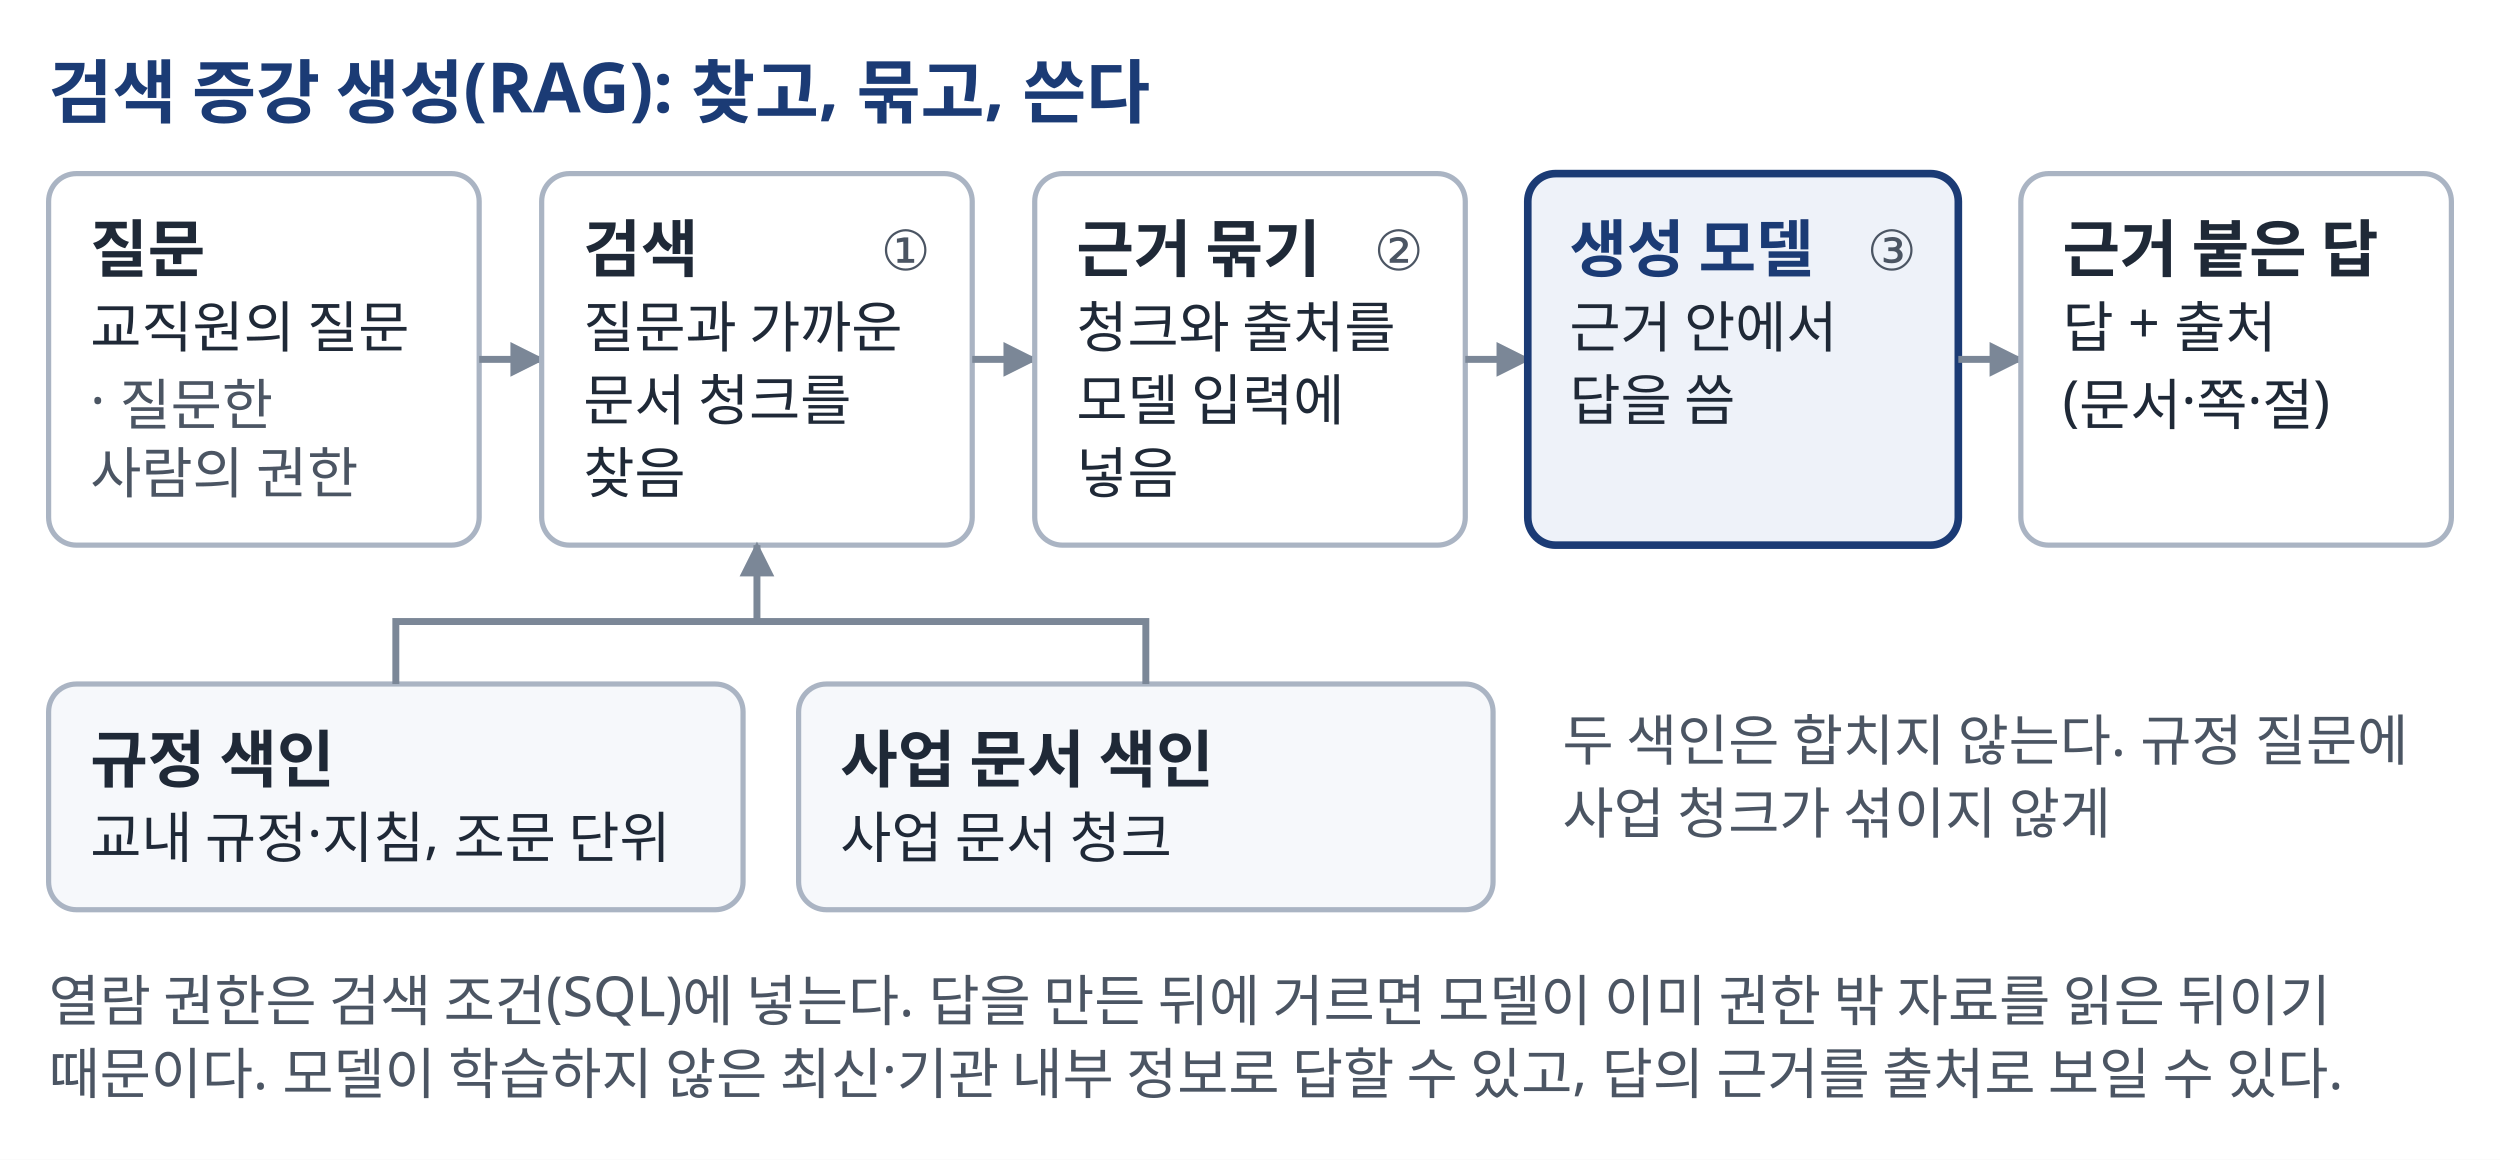
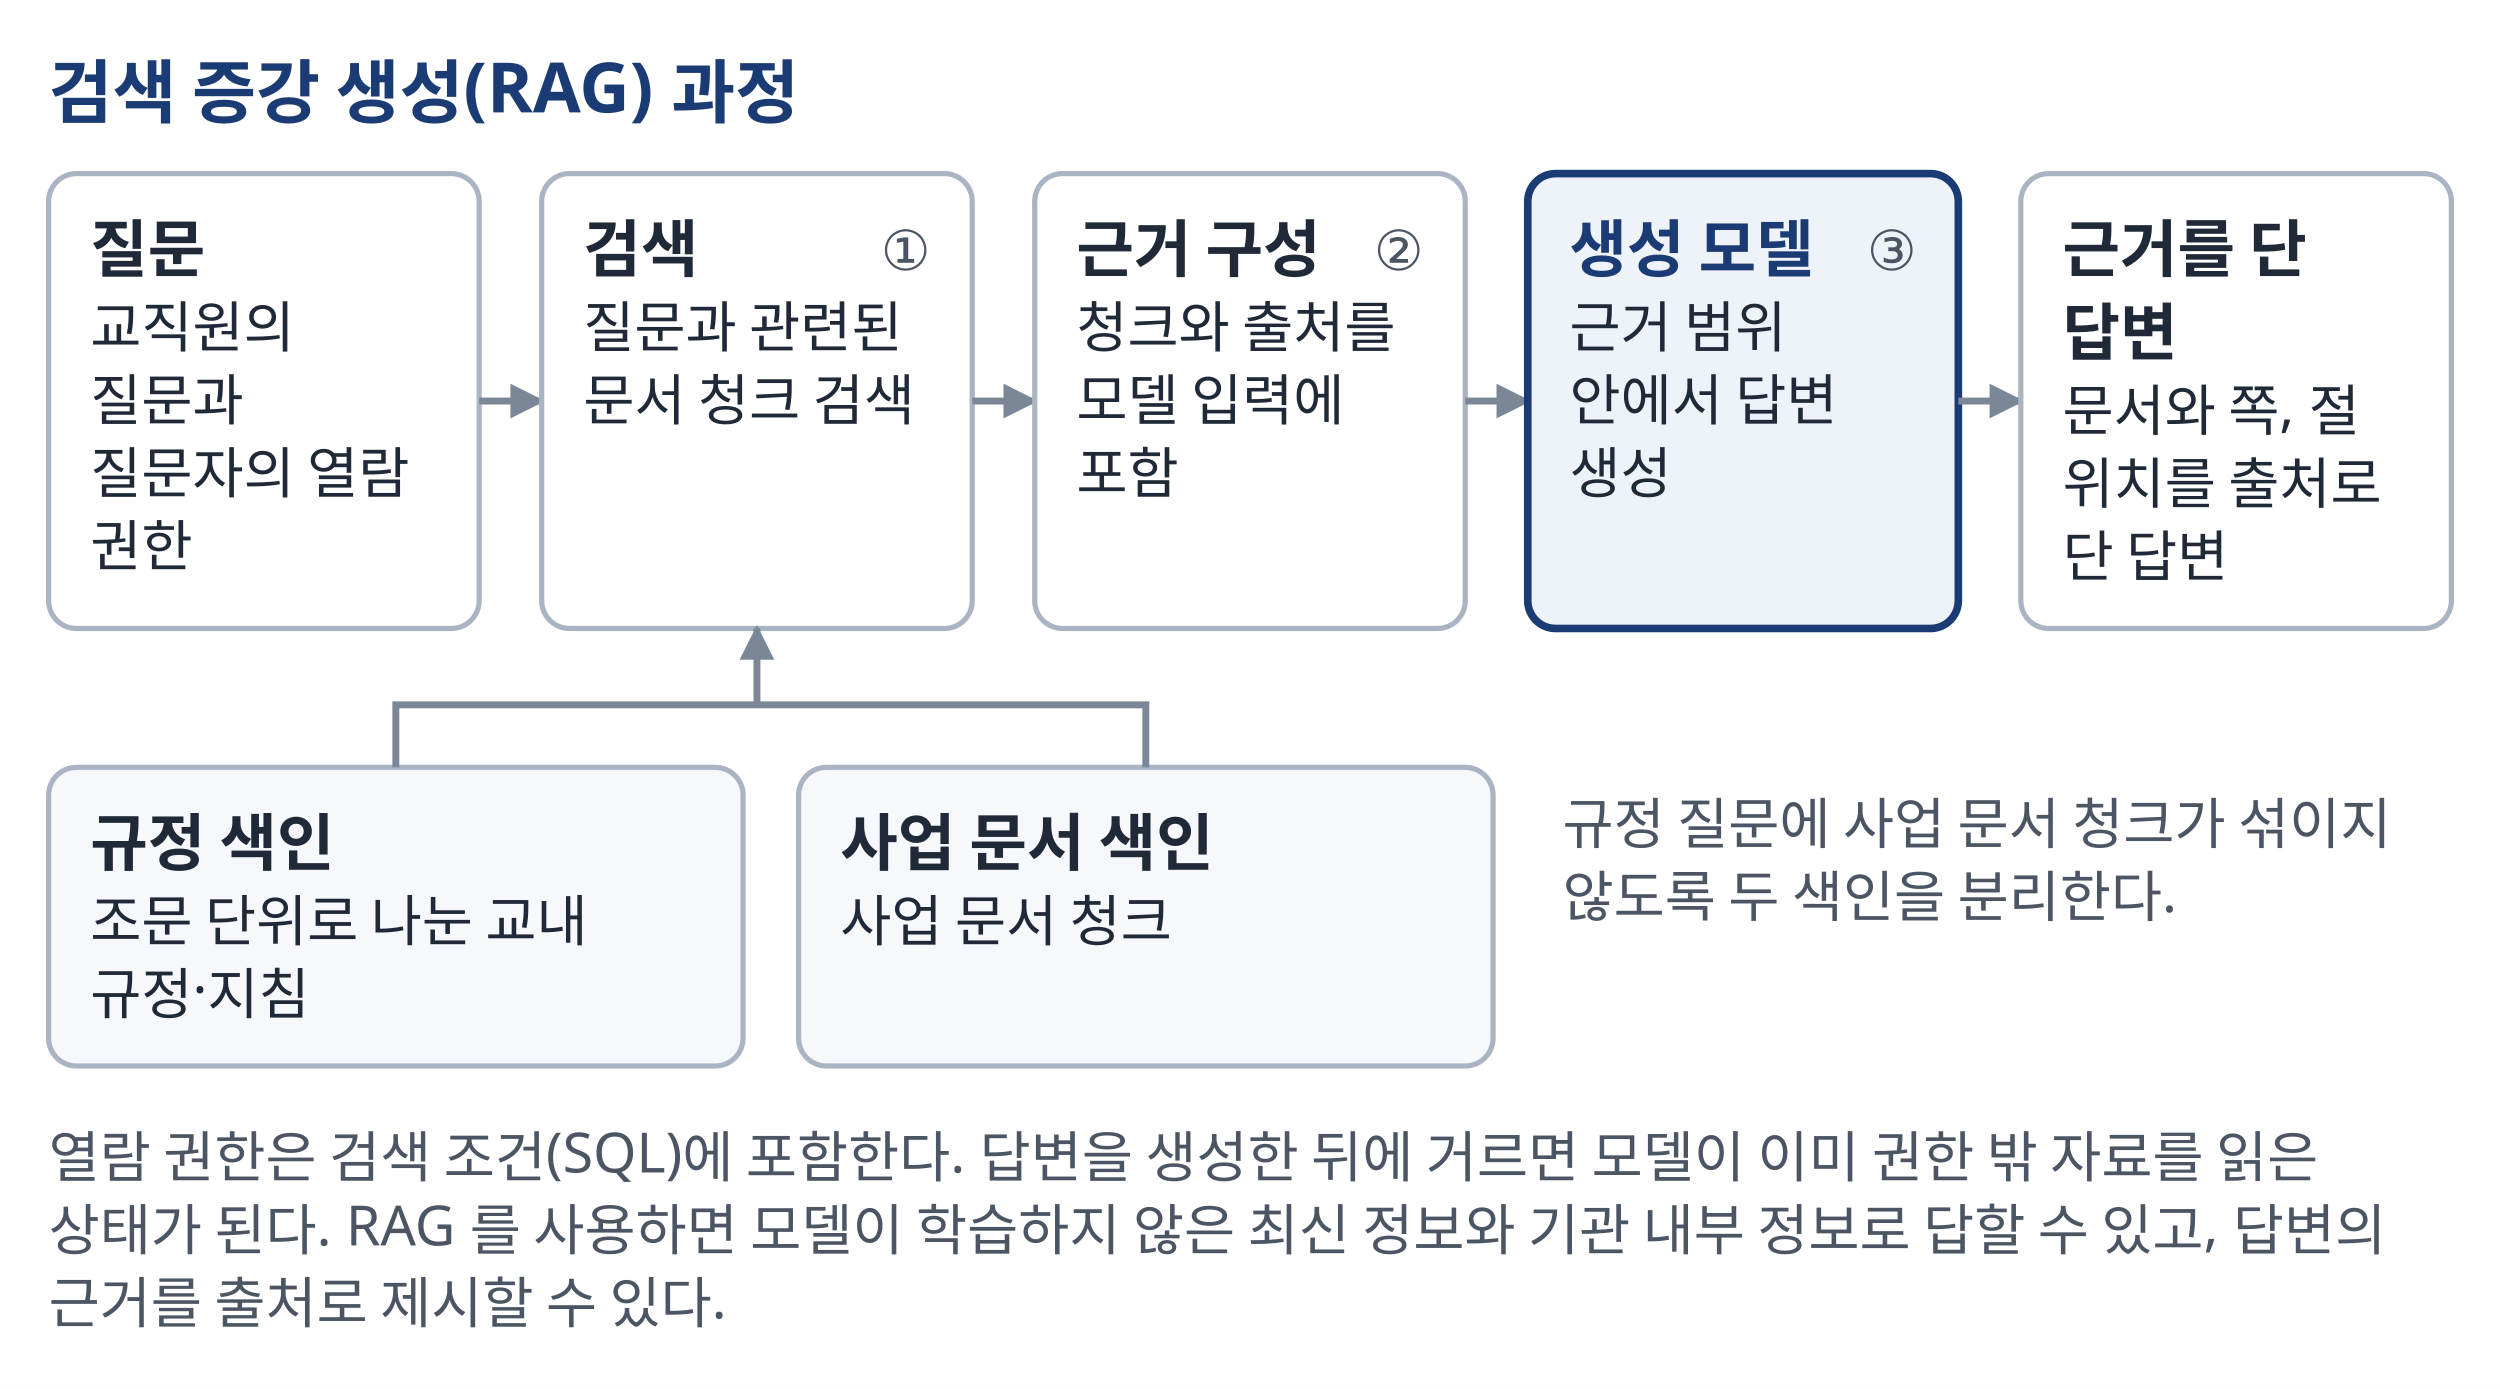
- <svg xmlns="http://www.w3.org/2000/svg" width="720" height="334" viewBox="0 0 720 334" font-family="Pretendard, 'Noto Sans KR', 'Apple SD Gothic Neo', 'Malgun Gothic', sans-serif">
+ <svg xmlns="http://www.w3.org/2000/svg" width="720" height="400" viewBox="0 0 720 400" font-family="Pretendard, 'Noto Sans KR', 'Apple SD Gothic Neo', 'Malgun Gothic', sans-serif">
  <defs>
    <marker id="head" viewBox="0 0 10 10" refX="9" refY="5" markerWidth="5" markerHeight="5" orient="auto-start-reverse">
      <path d="M0,0 L10,5 L0,10 z" fill="#7b8797" />
    </marker>
    <marker id="tail" viewBox="0 0 10 10" refX="9" refY="5" markerWidth="5" markerHeight="5" orient="auto-start-reverse">
      <path d="M0,0 L10,5 L0,10 z" fill="#7b8797" />
    </marker>
  </defs>
-   <rect width="720" height="334" fill="#ffffff" />
-   <text x="14.0" y="33.8" font-size="20" font-weight="700" fill="#1b3b75" text-anchor="start">검색 증강 생성(RAG): 찾고, 묶고, 쓴다</text>
-   <rect x="14.0" y="50.0" width="124.0" height="107.0" rx="8" fill="#ffffff" stroke="#aab4c3" stroke-width="1.5" />
+   <rect width="720" height="400" fill="#ffffff" />
+   <text x="14.0" y="33.8" font-size="20" font-weight="700" fill="#1b3b75" text-anchor="start">검색 증강 생성(RAG) 과정</text>
+   <rect x="14.0" y="50.0" width="124.0" height="131.0" rx="8" fill="#ffffff" stroke="#aab4c3" stroke-width="1.5" />
  <text x="26.0" y="78.2" font-size="18" font-weight="700" fill="#1f2937" text-anchor="start">질문</text>
-   <text x="26.0" y="100.0" font-size="16" font-weight="400" fill="#1f2937" text-anchor="start">교직원의 질문</text>
-   <text x="26.0" y="121.0" font-size="16" font-weight="400" fill="#4b5563" text-anchor="start">· 질문한</text>
-   <text x="26.0" y="142.0" font-size="16" font-weight="400" fill="#4b5563" text-anchor="start">사람의 권한</text>
-   <path d="M138.0,103.5 L156.0,103.5" fill="none" stroke="#7b8797" stroke-width="2.0" marker-end="url(#head)" />
-   <rect x="156.0" y="50.0" width="124.0" height="107.0" rx="8" fill="#ffffff" stroke="#aab4c3" stroke-width="1.5" />
+   <text x="26.0" y="100.0" font-size="16" font-weight="400" fill="#1f2937" text-anchor="start">교직원의</text>
+   <text x="26.0" y="121.0" font-size="16" font-weight="400" fill="#1f2937" text-anchor="start">질문과</text>
+   <text x="26.0" y="142.0" font-size="16" font-weight="400" fill="#1f2937" text-anchor="start">질문자의 열람</text>
+   <text x="26.0" y="163.0" font-size="16" font-weight="400" fill="#1f2937" text-anchor="start">권한</text>
+   <path d="M138.0,115.5 L156.0,115.5" fill="none" stroke="#7b8797" stroke-width="2.0" marker-end="url(#head)" />
+   <rect x="156.0" y="50.0" width="124.0" height="131.0" rx="8" fill="#ffffff" stroke="#aab4c3" stroke-width="1.5" />
  <text x="268.0" y="77.8" font-size="16" font-weight="400" fill="#4b5563" text-anchor="end">①</text>
  <text x="168.0" y="78.2" font-size="18" font-weight="700" fill="#1f2937" text-anchor="start">검색</text>
-   <text x="168.0" y="100.0" font-size="16" font-weight="400" fill="#1f2937" text-anchor="start">질문과 가까운</text>
-   <text x="168.0" y="121.0" font-size="16" font-weight="400" fill="#1f2937" text-anchor="start">문서 청크를</text>
-   <text x="168.0" y="142.0" font-size="16" font-weight="400" fill="#1f2937" text-anchor="start">찾음</text>
-   <path d="M280.0,103.5 L298.0,103.5" fill="none" stroke="#7b8797" stroke-width="2.0" marker-end="url(#head)" />
-   <rect x="298.0" y="50.0" width="124.0" height="107.0" rx="8" fill="#ffffff" stroke="#aab4c3" stroke-width="1.5" />
+   <text x="168.0" y="100.0" font-size="16" font-weight="400" fill="#1f2937" text-anchor="start">질문과 관련된</text>
+   <text x="168.0" y="121.0" font-size="16" font-weight="400" fill="#1f2937" text-anchor="start">문서 청크 검색</text>
+   <path d="M280.0,115.5 L298.0,115.5" fill="none" stroke="#7b8797" stroke-width="2.0" marker-end="url(#head)" />
+   <rect x="298.0" y="50.0" width="124.0" height="131.0" rx="8" fill="#ffffff" stroke="#aab4c3" stroke-width="1.5" />
  <text x="410.0" y="77.8" font-size="16" font-weight="400" fill="#4b5563" text-anchor="end">②</text>
-   <text x="310.0" y="78.2" font-size="18" font-weight="700" fill="#1f2937" text-anchor="start">근거 묶기</text>
+   <text x="310.0" y="78.2" font-size="18" font-weight="700" fill="#1f2937" text-anchor="start">근거 구성</text>
  <text x="310.0" y="100.0" font-size="16" font-weight="400" fill="#1f2937" text-anchor="start">청크와 출처를</text>
  <text x="310.0" y="121.0" font-size="16" font-weight="400" fill="#1f2937" text-anchor="start">모델 입력에</text>
-   <text x="310.0" y="142.0" font-size="16" font-weight="400" fill="#1f2937" text-anchor="start">넣음</text>
-   <path d="M422.0,103.5 L440.0,103.5" fill="none" stroke="#7b8797" stroke-width="2.0" marker-end="url(#head)" />
-   <rect x="440.0" y="50.0" width="124.0" height="107.0" rx="8" fill="#eef2f9" stroke="#1b3b75" stroke-width="2.2" />
+   <text x="310.0" y="142.0" font-size="16" font-weight="400" fill="#1f2937" text-anchor="start">포함</text>
+   <path d="M422.0,115.5 L440.0,115.5" fill="none" stroke="#7b8797" stroke-width="2.0" marker-end="url(#head)" />
+   <rect x="440.0" y="50.0" width="124.0" height="131.0" rx="8" fill="#eef2f9" stroke="#1b3b75" stroke-width="2.2" />
  <text x="552.0" y="77.8" font-size="16" font-weight="400" fill="#4b5563" text-anchor="end">③</text>
  <text x="452.0" y="78.2" font-size="18" font-weight="700" fill="#1b3b75" text-anchor="start">생성 모델</text>
-   <text x="452.0" y="100.0" font-size="16" font-weight="400" fill="#1f2937" text-anchor="start">근거 안에서</text>
-   <text x="452.0" y="121.0" font-size="16" font-weight="400" fill="#1f2937" text-anchor="start">답을 씀</text>
-   <path d="M564.0,103.5 L582.0,103.5" fill="none" stroke="#7b8797" stroke-width="2.0" marker-end="url(#head)" />
-   <rect x="582.0" y="50.0" width="124.0" height="107.0" rx="8" fill="#ffffff" stroke="#aab4c3" stroke-width="1.5" />
-   <text x="594.0" y="78.2" font-size="18" font-weight="700" fill="#1f2937" text-anchor="start">근거 붙은 답</text>
-   <text x="594.0" y="100.0" font-size="16" font-weight="400" fill="#1f2937" text-anchor="start">답 + 출처</text>
-   <text x="594.0" y="121.0" font-size="16" font-weight="400" fill="#1f2937" text-anchor="start">(문서·쪽·절)</text>
-   <rect x="14.0" y="197.0" width="200.0" height="65.0" rx="8" fill="#f6f8fb" stroke="#aab4c3" stroke-width="1.5" />
-   <text x="26.0" y="225.2" font-size="18" font-weight="700" fill="#1f2937" text-anchor="start">규정 색인</text>
-   <text x="26.0" y="247.0" font-size="16" font-weight="400" fill="#1f2937" text-anchor="start">교내 규정·지침, 조문 단위</text>
-   <rect x="230.0" y="197.0" width="200.0" height="65.0" rx="8" fill="#f6f8fb" stroke="#aab4c3" stroke-width="1.5" />
-   <text x="242.0" y="225.2" font-size="18" font-weight="700" fill="#1f2937" text-anchor="start">사업 문서 색인</text>
-   <text x="242.0" y="247.0" font-size="16" font-weight="400" fill="#1f2937" text-anchor="start">사업 문서 청크</text>
-   <path d="M114.0,197.0 L114.0,179.0 L330.0,179.0 L330.0,197.0" fill="none" stroke="#7b8797" stroke-width="2.0" />
-   <path d="M218.0,179.0 L218.0,157.0" fill="none" stroke="#7b8797" stroke-width="2.0" marker-end="url(#head)" />
-   <text x="450.0" y="219.0" font-size="16" font-weight="400" fill="#4b5563" text-anchor="start">두 색인은 합치지 않는다. 규정 질문에</text>
-   <text x="450.0" y="240.0" font-size="16" font-weight="400" fill="#4b5563" text-anchor="start">사업 청크가 섞이지 않게</text>
-   <text x="14.0" y="294.0" font-size="16" font-weight="400" fill="#4b5563" text-anchor="start">열람 권한은 검색 조건(SQL)에 넣는다. 답을 만든 뒤에 거르면 모델이 이미 권한 밖 자료를 읽은 뒤이기</text>
-   <text x="14.0" y="315.0" font-size="16" font-weight="400" fill="#4b5563" text-anchor="start">때문이다. 모델이 학습하지 않은 최신·기관 내부 정보로 답할 수 있고, 답의 근거를 출처로 보일 수 있다.</text>
+   <text x="452.0" y="100.0" font-size="16" font-weight="400" fill="#1f2937" text-anchor="start">근거 범위</text>
+   <text x="452.0" y="121.0" font-size="16" font-weight="400" fill="#1f2937" text-anchor="start">안에서 답변</text>
+   <text x="452.0" y="142.0" font-size="16" font-weight="400" fill="#1f2937" text-anchor="start">생성</text>
+   <path d="M564.0,115.5 L582.0,115.5" fill="none" stroke="#7b8797" stroke-width="2.0" marker-end="url(#head)" />
+   <rect x="582.0" y="50.0" width="124.0" height="131.0" rx="8" fill="#ffffff" stroke="#aab4c3" stroke-width="1.5" />
+   <text x="594.0" y="78.2" font-size="18" font-weight="700" fill="#1f2937" text-anchor="start">근거를 단</text>
+   <text x="594.0" y="102.2" font-size="18" font-weight="700" fill="#1f2937" text-anchor="start">답변</text>
+   <text x="594.0" y="124.0" font-size="16" font-weight="400" fill="#1f2937" text-anchor="start">문서와 쪽, 절</text>
+   <text x="594.0" y="145.0" font-size="16" font-weight="400" fill="#1f2937" text-anchor="start">위치를 출처로</text>
+   <text x="594.0" y="166.0" font-size="16" font-weight="400" fill="#1f2937" text-anchor="start">단 답변</text>
+   <rect x="14.0" y="221.0" width="200.0" height="86.0" rx="8" fill="#f6f8fb" stroke="#aab4c3" stroke-width="1.5" />
+   <text x="26.0" y="249.2" font-size="18" font-weight="700" fill="#1f2937" text-anchor="start">규정 색인</text>
+   <text x="26.0" y="271.0" font-size="16" font-weight="400" fill="#1f2937" text-anchor="start">조문 단위로 나눈 교내</text>
+   <text x="26.0" y="292.0" font-size="16" font-weight="400" fill="#1f2937" text-anchor="start">규정·지침</text>
+   <rect x="230.0" y="221.0" width="200.0" height="86.0" rx="8" fill="#f6f8fb" stroke="#aab4c3" stroke-width="1.5" />
+   <text x="242.0" y="249.2" font-size="18" font-weight="700" fill="#1f2937" text-anchor="start">사업 문서 색인</text>
+   <text x="242.0" y="271.0" font-size="16" font-weight="400" fill="#1f2937" text-anchor="start">사업 문서 청크</text>
+   <path d="M114.0,221.0 L114.0,203.0 L330.0,203.0 L330.0,221.0" fill="none" stroke="#7b8797" stroke-width="2.0" />
+   <path d="M218.0,203.0 L218.0,181.0" fill="none" stroke="#7b8797" stroke-width="2.0" marker-end="url(#head)" />
+   <text x="450.0" y="243.0" font-size="16" font-weight="400" fill="#4b5563" text-anchor="start">규정 질문에 사업 문서 청크가 섞이지</text>
+   <text x="450.0" y="264.0" font-size="16" font-weight="400" fill="#4b5563" text-anchor="start">않도록 두 색인을 분리한다.</text>
+   <text x="14.0" y="339.0" font-size="16" font-weight="400" fill="#4b5563" text-anchor="start">열람 권한은 검색 조건(SQL)에 포함한다. 답변을 생성한 뒤에 거르면 모델이 이미 권한 밖 자료를 읽은</text>
+   <text x="14.0" y="360.0" font-size="16" font-weight="400" fill="#4b5563" text-anchor="start">상태가 된다. RAG 를 사용하면 모델이 학습하지 않은 최신 정보와 기관 내부 정보로 답할 수 있고, 답변의</text>
+   <text x="14.0" y="381.0" font-size="16" font-weight="400" fill="#4b5563" text-anchor="start">근거를 출처로 제시할 수 있다.</text>
</svg>
